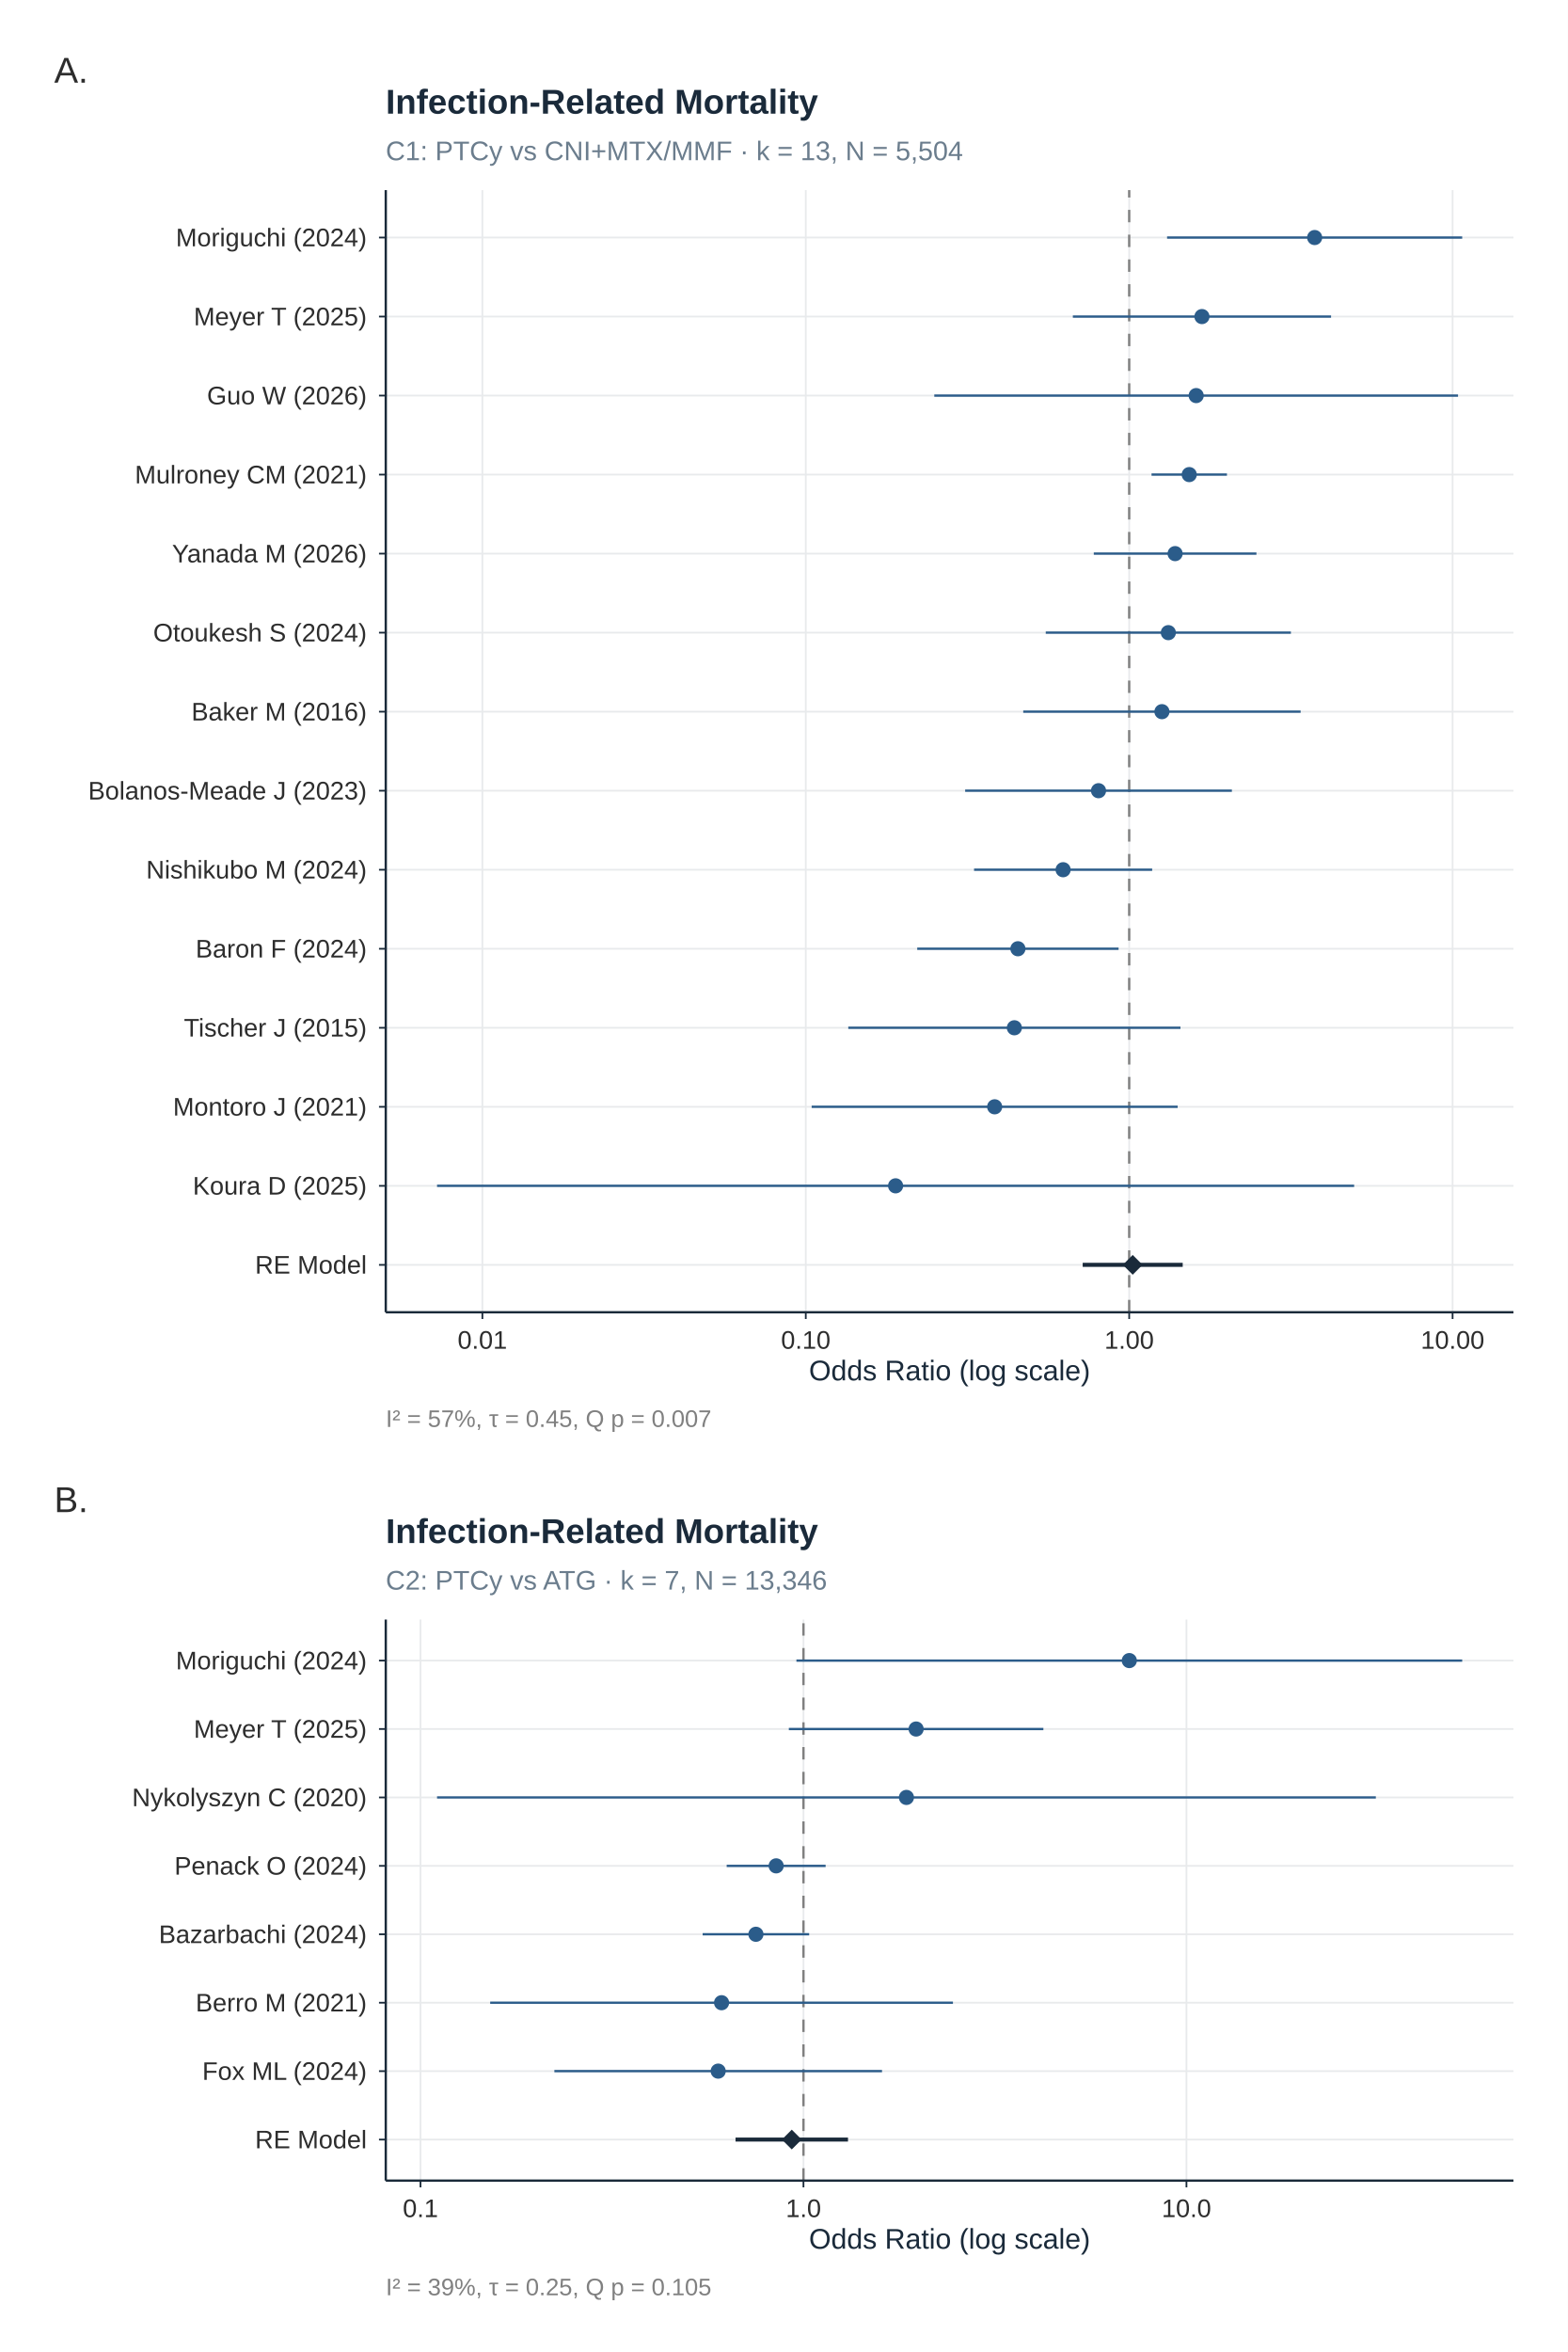
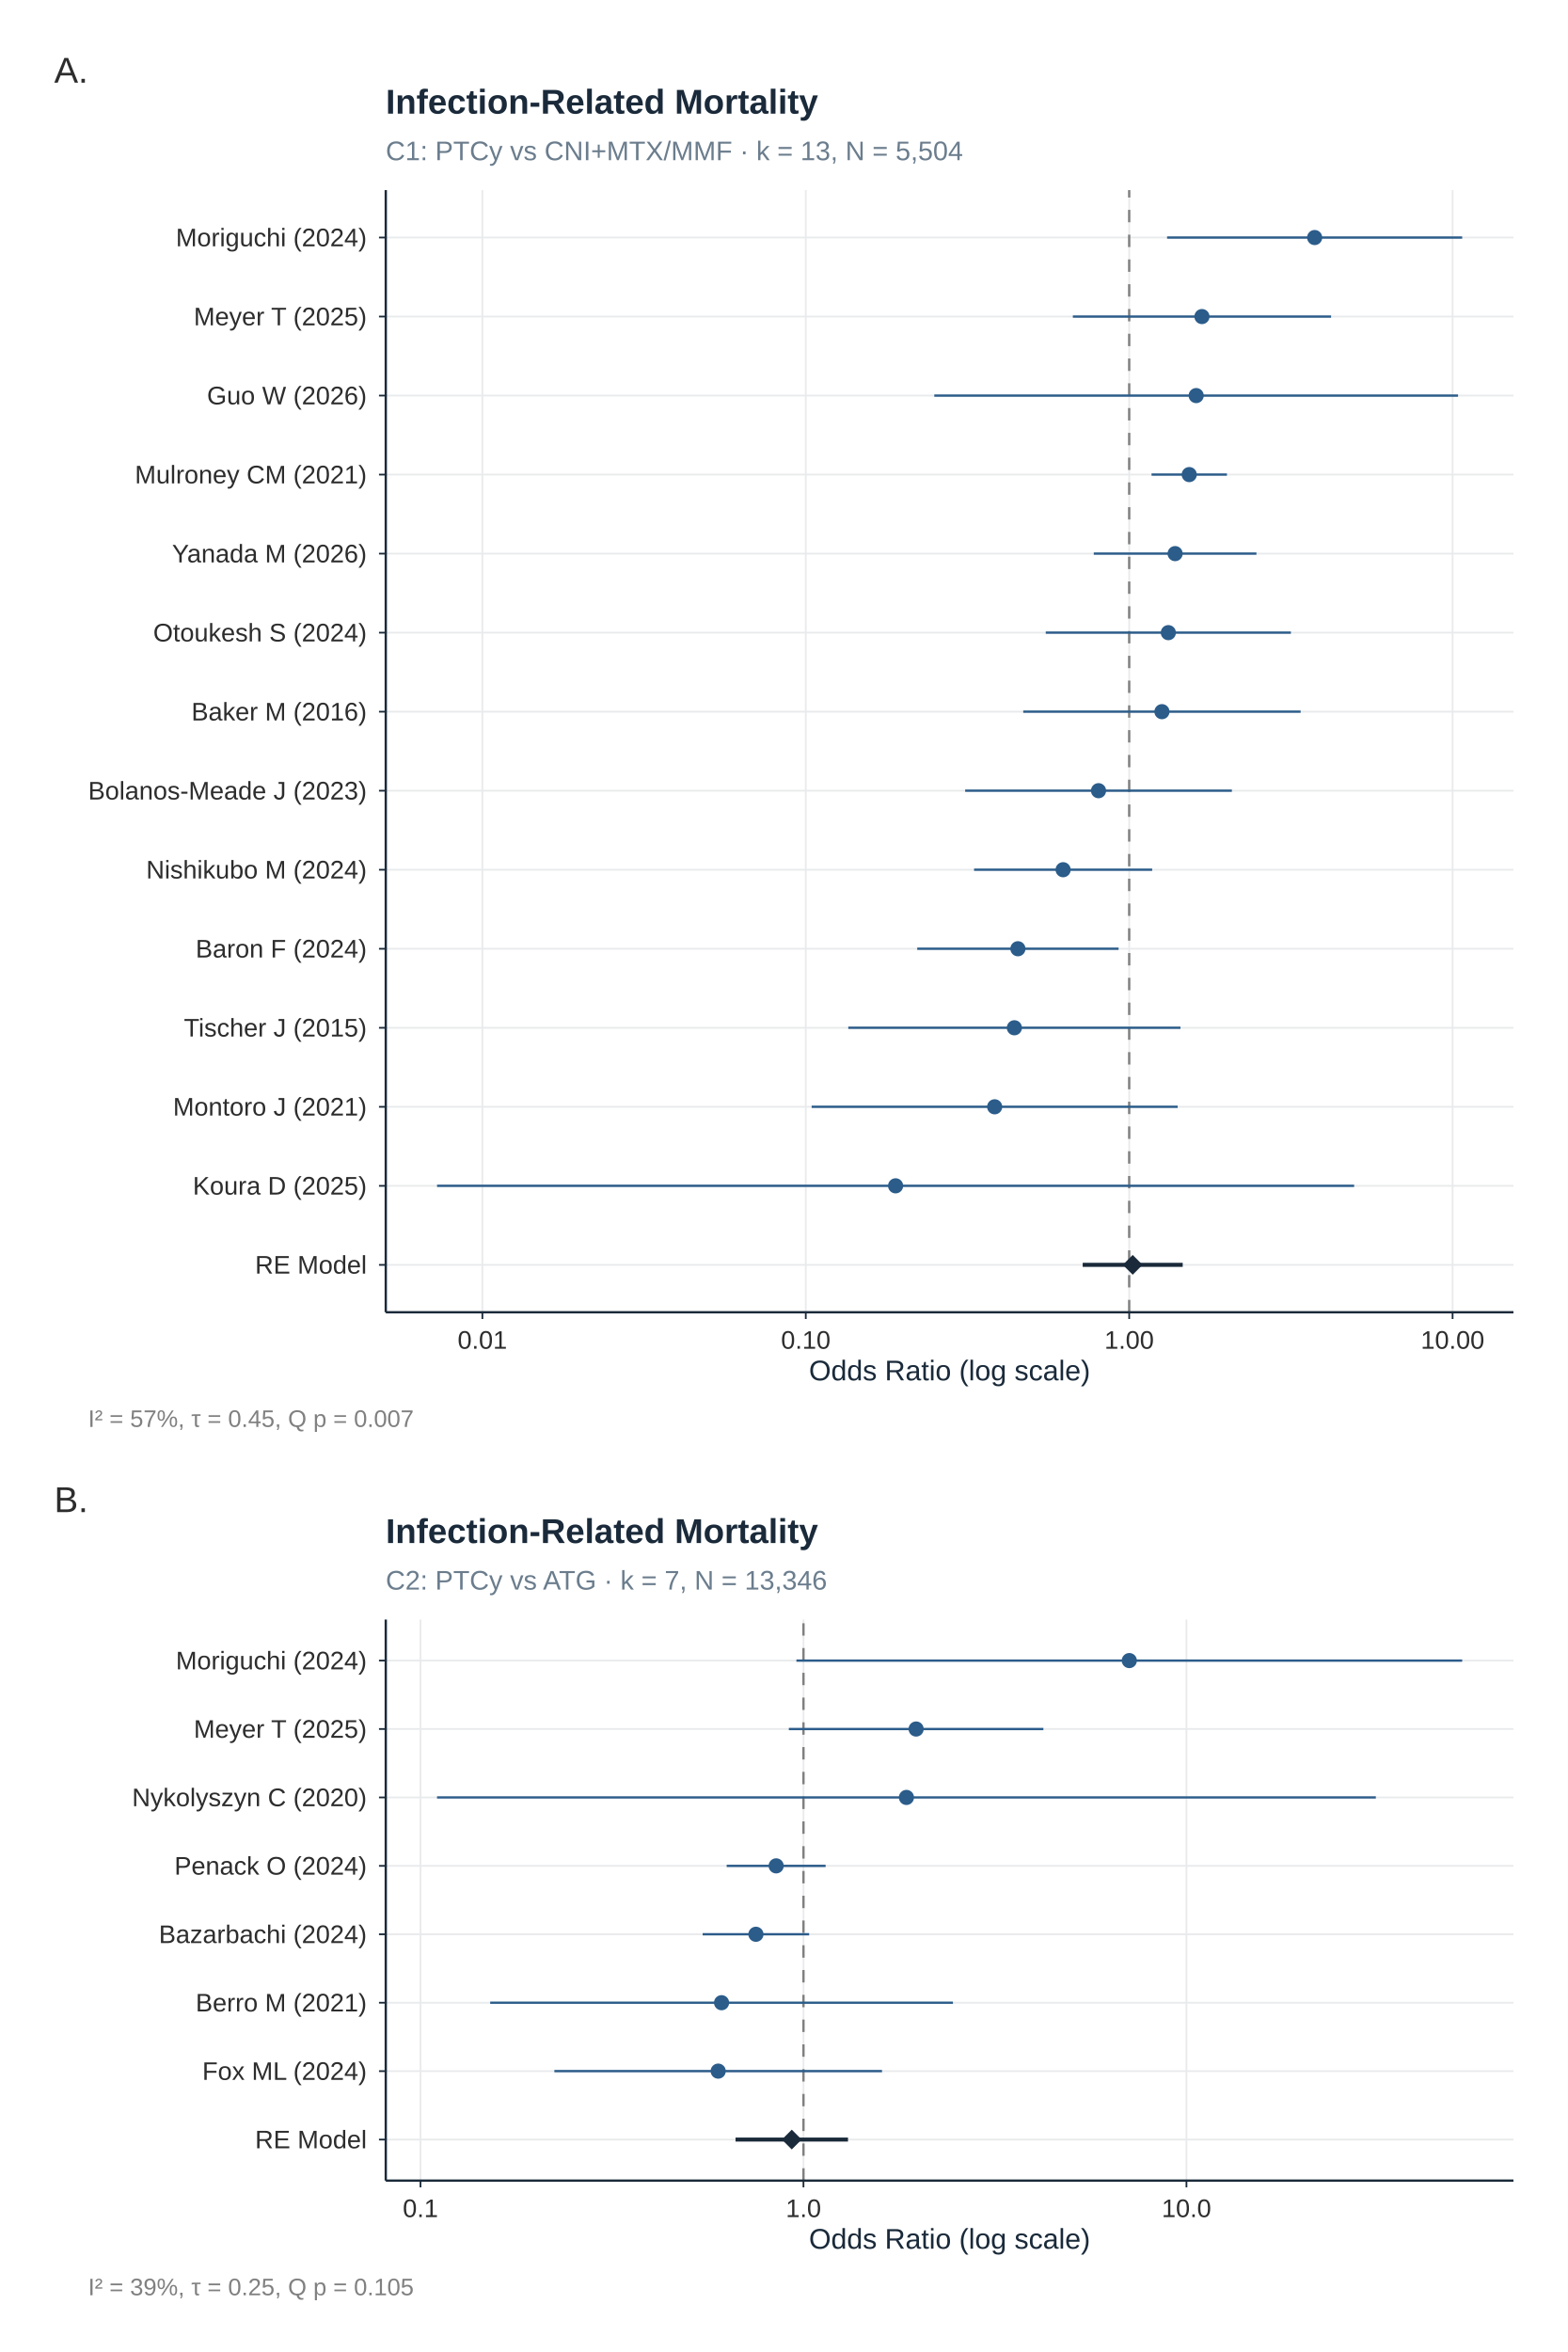
<svg xmlns="http://www.w3.org/2000/svg" width="576.00pt" height="864.00pt" viewBox="0 0 576.00 864.00">
  <g class="svglite">
    <defs>
      <style type="text/css">
    .svglite line, .svglite polyline, .svglite polygon, .svglite path, .svglite rect, .svglite circle {
      fill: none;
      stroke: #000000;
      stroke-linecap: round;
      stroke-linejoin: round;
      stroke-miterlimit: 10.00;
    }
    .svglite text {
      white-space: pre;
    }
    .svglite g.glyphgroup path {
      fill: inherit;
      stroke: none;
    }
  </style>
    </defs>
    <rect width="100%" height="100%" style="stroke: none; fill: #FFFFFF;" />
    <defs>
      <clipPath id="cpMC4wMHw1NzYuMDB8MC4wMHw4NjQuMDA=">
        <rect x="0.00" y="0.00" width="576.00" height="864.00" />
      </clipPath>
    </defs>
    <g clip-path="url(#cpMC4wMHw1NzYuMDB8MC4wMHw4NjQuMDA=)">
      <rect x="-0" y="-0" width="576.00" height="864.00" style="stroke-width: 1.07; stroke: none; fill: #FFFFFF;" />
    </g>
    <defs>
      <clipPath id="cpMTQxLjc0fDU1Ni4wN3w2OS44NHw4MDEuMDQ=">
        <rect x="141.74" y="69.84" width="414.33" height="731.20" />
      </clipPath>
    </defs>
    <g clip-path="url(#cpMTQxLjc0fDU1Ni4wN3w2OS44NHw4MDEuMDQ=)">
</g>
    <g clip-path="url(#cpMC4wMHw1NzYuMDB8MC4wMHw4NjQuMDA=)">
</g>
    <defs>
      <clipPath id="cpOS45Nnw1NjYuMDR8OS45Nnw1MzUuMDU=">
        <rect x="9.96" y="9.96" width="556.07" height="525.09" />
      </clipPath>
    </defs>
    <g clip-path="url(#cpOS45Nnw1NjYuMDR8OS45Nnw1MzUuMDU=)">
      <rect x="9.96" y="9.96" width="556.07" height="525.09" style="stroke-width: 0.97; stroke: none; fill: #FFFFFF;" />
    </g>
    <g clip-path="url(#cpMC4wMHw1NzYuMDB8MC4wMHw4NjQuMDA=)">
</g>
    <defs>
      <clipPath id="cpOS45Nnw1NjYuMDR8NTM1LjA1fDg1NC4wNA==">
        <rect x="9.96" y="535.05" width="556.07" height="318.98" />
      </clipPath>
    </defs>
    <g clip-path="url(#cpOS45Nnw1NjYuMDR8NTM1LjA1fDg1NC4wNA==)">
      <rect x="9.96" y="535.05" width="556.07" height="318.98" style="stroke-width: 0.97; stroke: none; fill: #FFFFFF;" />
    </g>
    <g clip-path="url(#cpMC4wMHw1NzYuMDB8MC4wMHw4NjQuMDA=)">
</g>
    <defs>
      <clipPath id="cpMTQxLjc0fDU1Ni4wN3w2OS44NHw0ODIuMDU=">
        <rect x="141.74" y="69.84" width="414.33" height="412.21" />
      </clipPath>
    </defs>
    <g clip-path="url(#cpMTQxLjc0fDU1Ni4wN3w2OS44NHw0ODIuMDU=)">
      <rect x="141.74" y="69.84" width="414.33" height="412.21" style="stroke-width: 0.97; stroke: none; fill: #FFFFFF;" />
      <polyline points="141.74,464.64 556.07,464.64 " style="stroke-width: 0.64; stroke: #E8EAEC; stroke-linecap: butt;" />
      <polyline points="141.74,435.61 556.07,435.61 " style="stroke-width: 0.64; stroke: #E8EAEC; stroke-linecap: butt;" />
      <polyline points="141.74,406.58 556.07,406.58 " style="stroke-width: 0.64; stroke: #E8EAEC; stroke-linecap: butt;" />
      <polyline points="141.74,377.55 556.07,377.55 " style="stroke-width: 0.64; stroke: #E8EAEC; stroke-linecap: butt;" />
      <polyline points="141.74,348.52 556.07,348.52 " style="stroke-width: 0.64; stroke: #E8EAEC; stroke-linecap: butt;" />
      <polyline points="141.74,319.49 556.07,319.49 " style="stroke-width: 0.64; stroke: #E8EAEC; stroke-linecap: butt;" />
      <polyline points="141.74,290.46 556.07,290.46 " style="stroke-width: 0.64; stroke: #E8EAEC; stroke-linecap: butt;" />
      <polyline points="141.74,261.43 556.07,261.43 " style="stroke-width: 0.64; stroke: #E8EAEC; stroke-linecap: butt;" />
      <polyline points="141.74,232.40 556.07,232.40 " style="stroke-width: 0.64; stroke: #E8EAEC; stroke-linecap: butt;" />
      <polyline points="141.74,203.37 556.07,203.37 " style="stroke-width: 0.64; stroke: #E8EAEC; stroke-linecap: butt;" />
      <polyline points="141.74,174.34 556.07,174.34 " style="stroke-width: 0.64; stroke: #E8EAEC; stroke-linecap: butt;" />
      <polyline points="141.74,145.32 556.07,145.32 " style="stroke-width: 0.64; stroke: #E8EAEC; stroke-linecap: butt;" />
      <polyline points="141.74,116.29 556.07,116.29 " style="stroke-width: 0.64; stroke: #E8EAEC; stroke-linecap: butt;" />
      <polyline points="141.74,87.26 556.07,87.26 " style="stroke-width: 0.64; stroke: #E8EAEC; stroke-linecap: butt;" />
      <polyline points="177.24,482.05 177.24,69.84 " style="stroke-width: 0.64; stroke: #E8EAEC; stroke-linecap: butt;" />
      <polyline points="296.06,482.05 296.06,69.84 " style="stroke-width: 0.64; stroke: #E8EAEC; stroke-linecap: butt;" />
      <polyline points="414.89,482.05 414.89,69.84 " style="stroke-width: 0.64; stroke: #E8EAEC; stroke-linecap: butt;" />
      <polyline points="533.71,482.05 533.71,69.84 " style="stroke-width: 0.64; stroke: #E8EAEC; stroke-linecap: butt;" />
      <line x1="414.89" y1="482.05" x2="414.89" y2="69.84" style="stroke-width: 0.85; stroke: #808080; stroke-dasharray: 4.55,4.55; stroke-linecap: butt;" />
      <line x1="160.58" y1="435.61" x2="497.54" y2="435.61" style="stroke-width: 0.85; stroke: #2B5C8A; stroke-linecap: butt;" />
      <line x1="298.22" y1="406.58" x2="432.70" y2="406.58" style="stroke-width: 0.85; stroke: #2B5C8A; stroke-linecap: butt;" />
      <line x1="311.68" y1="377.55" x2="433.73" y2="377.55" style="stroke-width: 0.85; stroke: #2B5C8A; stroke-linecap: butt;" />
      <line x1="337.01" y1="348.52" x2="410.99" y2="348.52" style="stroke-width: 0.85; stroke: #2B5C8A; stroke-linecap: butt;" />
      <line x1="357.89" y1="319.49" x2="423.33" y2="319.49" style="stroke-width: 0.85; stroke: #2B5C8A; stroke-linecap: butt;" />
      <line x1="354.62" y1="290.46" x2="452.62" y2="290.46" style="stroke-width: 0.85; stroke: #2B5C8A; stroke-linecap: butt;" />
      <line x1="375.96" y1="261.43" x2="477.88" y2="261.43" style="stroke-width: 0.85; stroke: #2B5C8A; stroke-linecap: butt;" />
      <line x1="384.23" y1="232.40" x2="474.30" y2="232.40" style="stroke-width: 0.85; stroke: #2B5C8A; stroke-linecap: butt;" />
      <line x1="401.88" y1="203.37" x2="461.64" y2="203.37" style="stroke-width: 0.85; stroke: #2B5C8A; stroke-linecap: butt;" />
      <line x1="423.10" y1="174.34" x2="450.80" y2="174.34" style="stroke-width: 0.85; stroke: #2B5C8A; stroke-linecap: butt;" />
      <line x1="343.28" y1="145.32" x2="535.71" y2="145.32" style="stroke-width: 0.85; stroke: #2B5C8A; stroke-linecap: butt;" />
      <line x1="394.19" y1="116.29" x2="489.06" y2="116.29" style="stroke-width: 0.85; stroke: #2B5C8A; stroke-linecap: butt;" />
      <line x1="428.81" y1="87.26" x2="537.24" y2="87.26" style="stroke-width: 0.85; stroke: #2B5C8A; stroke-linecap: butt;" />
      <circle cx="329.06" cy="435.61" r="2.14" style="stroke-width: 1.29; stroke: #2B5C8A; fill: #2B5C8A;" />
      <circle cx="365.46" cy="406.58" r="2.14" style="stroke-width: 1.29; stroke: #2B5C8A; fill: #2B5C8A;" />
      <circle cx="372.70" cy="377.55" r="2.14" style="stroke-width: 1.29; stroke: #2B5C8A; fill: #2B5C8A;" />
      <circle cx="374.00" cy="348.52" r="2.14" style="stroke-width: 1.29; stroke: #2B5C8A; fill: #2B5C8A;" />
      <circle cx="390.61" cy="319.49" r="2.14" style="stroke-width: 1.29; stroke: #2B5C8A; fill: #2B5C8A;" />
      <circle cx="403.62" cy="290.46" r="2.14" style="stroke-width: 1.29; stroke: #2B5C8A; fill: #2B5C8A;" />
      <circle cx="426.92" cy="261.43" r="2.14" style="stroke-width: 1.29; stroke: #2B5C8A; fill: #2B5C8A;" />
      <circle cx="429.27" cy="232.40" r="2.14" style="stroke-width: 1.29; stroke: #2B5C8A; fill: #2B5C8A;" />
      <circle cx="431.76" cy="203.37" r="2.14" style="stroke-width: 1.29; stroke: #2B5C8A; fill: #2B5C8A;" />
      <circle cx="436.95" cy="174.34" r="2.14" style="stroke-width: 1.29; stroke: #2B5C8A; fill: #2B5C8A;" />
      <circle cx="439.50" cy="145.32" r="2.14" style="stroke-width: 1.29; stroke: #2B5C8A; fill: #2B5C8A;" />
      <circle cx="441.62" cy="116.29" r="2.14" style="stroke-width: 1.29; stroke: #2B5C8A; fill: #2B5C8A;" />
      <circle cx="483.03" cy="87.26" r="2.14" style="stroke-width: 1.29; stroke: #2B5C8A; fill: #2B5C8A;" />
      <line x1="397.80" y1="464.64" x2="434.55" y2="464.64" style="stroke-width: 1.49; stroke: #1A2A3A; stroke-linecap: butt;" />
      <polygon points="412.54,464.64 416.18,461.00 419.81,464.64 416.18,468.27 " style="stroke-width: 1.29; stroke: none; fill: #1A2A3A;" />
    </g>
    <g clip-path="url(#cpMC4wMHw1NzYuMDB8MC4wMHw4NjQuMDA=)">
      <polyline points="141.74,482.05 141.74,69.84 " style="stroke-width: 0.85; stroke: #1A2A3A; stroke-linecap: butt;" />
      <text x="134.77" y="467.85" text-anchor="end" style="font-size: 9.35px;fill: #2D2D2D; font-family: &quot;Liberation Sans&quot;;" textLength="41.05px" lengthAdjust="spacingAndGlyphs">RE Model</text>
      <text x="134.77" y="438.82" text-anchor="end" style="font-size: 9.35px;fill: #2D2D2D; font-family: &quot;Liberation Sans&quot;;" textLength="63.92px" lengthAdjust="spacingAndGlyphs">Koura D (2025)</text>
      <text x="134.77" y="409.79" text-anchor="end" style="font-size: 9.35px;fill: #2D2D2D; font-family: &quot;Liberation Sans&quot;;" textLength="71.19px" lengthAdjust="spacingAndGlyphs">Montoro J (2021)</text>
      <text x="134.77" y="380.76" text-anchor="end" style="font-size: 9.35px;fill: #2D2D2D; font-family: &quot;Liberation Sans&quot;;" textLength="67.19px" lengthAdjust="spacingAndGlyphs">Tischer J (2015)</text>
      <text x="134.77" y="351.73" text-anchor="end" style="font-size: 9.35px;fill: #2D2D2D; font-family: &quot;Liberation Sans&quot;;" textLength="62.88px" lengthAdjust="spacingAndGlyphs">Baron F (2024)</text>
      <text x="134.77" y="322.70" text-anchor="end" style="font-size: 9.35px;fill: #2D2D2D; font-family: &quot;Liberation Sans&quot;;" textLength="81.06px" lengthAdjust="spacingAndGlyphs">Nishikubo M (2024)</text>
      <text x="134.77" y="293.68" text-anchor="end" style="font-size: 9.35px;fill: #2D2D2D; font-family: &quot;Liberation Sans&quot;;" textLength="102.39px" lengthAdjust="spacingAndGlyphs">Bolanos-Meade J (2023)</text>
      <text x="134.77" y="264.65" text-anchor="end" style="font-size: 9.35px;fill: #2D2D2D; font-family: &quot;Liberation Sans&quot;;" textLength="64.42px" lengthAdjust="spacingAndGlyphs">Baker M (2016)</text>
      <text x="134.77" y="235.62" text-anchor="end" style="font-size: 9.35px;fill: #2D2D2D; font-family: &quot;Liberation Sans&quot;;" textLength="78.47px" lengthAdjust="spacingAndGlyphs">Otoukesh S (2024)</text>
      <text x="134.77" y="206.59" text-anchor="end" style="font-size: 9.35px;fill: #2D2D2D; font-family: &quot;Liberation Sans&quot;;" textLength="71.56px" lengthAdjust="spacingAndGlyphs">Yanada M (2026)</text>
      <text x="134.77" y="177.56" text-anchor="end" style="font-size: 9.35px;fill: #2D2D2D; font-family: &quot;Liberation Sans&quot;;" textLength="85.20px" lengthAdjust="spacingAndGlyphs">Mulroney CM (2021)</text>
      <text x="134.77" y="148.53" text-anchor="end" style="font-size: 9.35px;fill: #2D2D2D; font-family: &quot;Liberation Sans&quot;;" textLength="58.70px" lengthAdjust="spacingAndGlyphs">Guo W (2026)</text>
      <text x="134.77" y="119.50" text-anchor="end" style="font-size: 9.35px;fill: #2D2D2D; font-family: &quot;Liberation Sans&quot;;" textLength="63.55px" lengthAdjust="spacingAndGlyphs">Meyer T (2025)</text>
      <text x="134.77" y="90.47" text-anchor="end" style="font-size: 9.35px;fill: #2D2D2D; font-family: &quot;Liberation Sans&quot;;" textLength="70.16px" lengthAdjust="spacingAndGlyphs">Moriguchi (2024)</text>
      <polyline points="139.25,464.64 141.74,464.64 " style="stroke-width: 0.64; stroke: #1A2A3A; stroke-linecap: butt;" />
      <polyline points="139.25,435.61 141.74,435.61 " style="stroke-width: 0.64; stroke: #1A2A3A; stroke-linecap: butt;" />
      <polyline points="139.25,406.58 141.74,406.58 " style="stroke-width: 0.64; stroke: #1A2A3A; stroke-linecap: butt;" />
      <polyline points="139.25,377.55 141.74,377.55 " style="stroke-width: 0.64; stroke: #1A2A3A; stroke-linecap: butt;" />
      <polyline points="139.25,348.52 141.74,348.52 " style="stroke-width: 0.64; stroke: #1A2A3A; stroke-linecap: butt;" />
      <polyline points="139.25,319.49 141.74,319.49 " style="stroke-width: 0.64; stroke: #1A2A3A; stroke-linecap: butt;" />
      <polyline points="139.25,290.46 141.74,290.46 " style="stroke-width: 0.64; stroke: #1A2A3A; stroke-linecap: butt;" />
      <polyline points="139.25,261.43 141.74,261.43 " style="stroke-width: 0.64; stroke: #1A2A3A; stroke-linecap: butt;" />
      <polyline points="139.25,232.40 141.74,232.40 " style="stroke-width: 0.64; stroke: #1A2A3A; stroke-linecap: butt;" />
      <polyline points="139.25,203.37 141.74,203.37 " style="stroke-width: 0.64; stroke: #1A2A3A; stroke-linecap: butt;" />
      <polyline points="139.25,174.34 141.74,174.34 " style="stroke-width: 0.64; stroke: #1A2A3A; stroke-linecap: butt;" />
      <polyline points="139.25,145.32 141.74,145.32 " style="stroke-width: 0.64; stroke: #1A2A3A; stroke-linecap: butt;" />
      <polyline points="139.25,116.29 141.74,116.29 " style="stroke-width: 0.64; stroke: #1A2A3A; stroke-linecap: butt;" />
      <polyline points="139.25,87.26 141.74,87.26 " style="stroke-width: 0.64; stroke: #1A2A3A; stroke-linecap: butt;" />
      <polyline points="141.74,482.05 556.07,482.05 " style="stroke-width: 0.85; stroke: #1A2A3A; stroke-linecap: butt;" />
      <polyline points="177.24,484.54 177.24,482.05 " style="stroke-width: 0.64; stroke: #1A2A3A; stroke-linecap: butt;" />
      <polyline points="296.06,484.54 296.06,482.05 " style="stroke-width: 0.64; stroke: #1A2A3A; stroke-linecap: butt;" />
      <polyline points="414.89,484.54 414.89,482.05 " style="stroke-width: 0.64; stroke: #1A2A3A; stroke-linecap: butt;" />
      <polyline points="533.71,484.54 533.71,482.05 " style="stroke-width: 0.64; stroke: #1A2A3A; stroke-linecap: butt;" />
      <text x="177.24" y="495.46" text-anchor="middle" style="font-size: 9.35px;fill: #2D2D2D; font-family: &quot;Liberation Sans&quot;;" textLength="18.20px" lengthAdjust="spacingAndGlyphs">0.01</text>
      <text x="296.06" y="495.46" text-anchor="middle" style="font-size: 9.35px;fill: #2D2D2D; font-family: &quot;Liberation Sans&quot;;" textLength="18.20px" lengthAdjust="spacingAndGlyphs">0.10</text>
      <text x="414.89" y="495.46" text-anchor="middle" style="font-size: 9.35px;fill: #2D2D2D; font-family: &quot;Liberation Sans&quot;;" textLength="18.20px" lengthAdjust="spacingAndGlyphs">1.00</text>
      <text x="533.71" y="495.46" text-anchor="middle" style="font-size: 9.35px;fill: #2D2D2D; font-family: &quot;Liberation Sans&quot;;" textLength="23.41px" lengthAdjust="spacingAndGlyphs">10.00</text>
      <text x="348.91" y="507.07" text-anchor="middle" style="font-size: 10.45px;fill: #1A2A3A; font-family: &quot;Liberation Sans&quot;;" textLength="103.31px" lengthAdjust="spacingAndGlyphs">Odds Ratio (log scale)</text>
      <text x="141.74" y="58.85" style="font-size: 9.90px;fill: #6B7D8D; font-family: &quot;Liberation Sans&quot;;" textLength="211.94px" lengthAdjust="spacingAndGlyphs">C1: PTCy vs CNI+MTX/MMF · k = 13, N = 5,504</text>
      <text x="141.74" y="41.74" style="font-size: 12.65px; font-weight: bold;fill: #1A2A3A; font-family: &quot;Liberation Sans&quot;;" textLength="158.70px" lengthAdjust="spacingAndGlyphs">Infection-Related Mortality</text>
-       <text x="141.74" y="524.18" style="font-size: 8.80px;fill: #808080; font-family: &quot;Liberation Sans&quot;;" textLength="119.52px" lengthAdjust="spacingAndGlyphs">I² = 57%, τ = 0.45, Q p = 0.007</text>
+       <text x="32.38" y="524.18" style="font-size: 8.80px;fill: #808080; font-family: &quot;Liberation Sans&quot;;" textLength="119.52px" lengthAdjust="spacingAndGlyphs">I² = 57%, τ = 0.45, Q p = 0.007</text>
      <text x="26.15" y="30.37" text-anchor="middle" style="font-size: 13.20px;fill: #2D2D2D; font-family: &quot;Liberation Sans&quot;;" textLength="12.45px" lengthAdjust="spacingAndGlyphs">A.</text>
    </g>
    <defs>
      <clipPath id="cpMTQxLjc0fDU1Ni4wN3w1OTQuOTN8ODAxLjA0">
        <rect x="141.74" y="594.93" width="414.33" height="206.11" />
      </clipPath>
    </defs>
    <g clip-path="url(#cpMTQxLjc0fDU1Ni4wN3w1OTQuOTN8ODAxLjA0)">
      <rect x="141.74" y="594.93" width="414.33" height="206.11" style="stroke-width: 0.97; stroke: none; fill: #FFFFFF;" />
      <polyline points="141.74,785.96 556.07,785.96 " style="stroke-width: 0.64; stroke: #E8EAEC; stroke-linecap: butt;" />
      <polyline points="141.74,760.82 556.07,760.82 " style="stroke-width: 0.64; stroke: #E8EAEC; stroke-linecap: butt;" />
      <polyline points="141.74,735.69 556.07,735.69 " style="stroke-width: 0.64; stroke: #E8EAEC; stroke-linecap: butt;" />
      <polyline points="141.74,710.55 556.07,710.55 " style="stroke-width: 0.64; stroke: #E8EAEC; stroke-linecap: butt;" />
      <polyline points="141.74,685.42 556.07,685.42 " style="stroke-width: 0.64; stroke: #E8EAEC; stroke-linecap: butt;" />
      <polyline points="141.74,660.28 556.07,660.28 " style="stroke-width: 0.64; stroke: #E8EAEC; stroke-linecap: butt;" />
      <polyline points="141.74,635.15 556.07,635.15 " style="stroke-width: 0.64; stroke: #E8EAEC; stroke-linecap: butt;" />
      <polyline points="141.74,610.01 556.07,610.01 " style="stroke-width: 0.64; stroke: #E8EAEC; stroke-linecap: butt;" />
      <polyline points="154.50,801.04 154.50,594.93 " style="stroke-width: 0.64; stroke: #E8EAEC; stroke-linecap: butt;" />
      <polyline points="295.21,801.04 295.21,594.93 " style="stroke-width: 0.64; stroke: #E8EAEC; stroke-linecap: butt;" />
      <polyline points="435.93,801.04 435.93,594.93 " style="stroke-width: 0.64; stroke: #E8EAEC; stroke-linecap: butt;" />
      <line x1="295.21" y1="801.04" x2="295.21" y2="594.93" style="stroke-width: 0.85; stroke: #808080; stroke-dasharray: 4.55,4.55; stroke-linecap: butt;" />
      <line x1="203.69" y1="760.82" x2="324.07" y2="760.82" style="stroke-width: 0.85; stroke: #2B5C8A; stroke-linecap: butt;" />
      <line x1="180.10" y1="735.69" x2="350.13" y2="735.69" style="stroke-width: 0.85; stroke: #2B5C8A; stroke-linecap: butt;" />
      <line x1="258.17" y1="710.55" x2="297.30" y2="710.55" style="stroke-width: 0.85; stroke: #2B5C8A; stroke-linecap: butt;" />
      <line x1="267.00" y1="685.42" x2="303.35" y2="685.42" style="stroke-width: 0.85; stroke: #2B5C8A; stroke-linecap: butt;" />
      <line x1="160.58" y1="660.28" x2="505.51" y2="660.28" style="stroke-width: 0.85; stroke: #2B5C8A; stroke-linecap: butt;" />
      <line x1="289.84" y1="635.15" x2="383.36" y2="635.15" style="stroke-width: 0.85; stroke: #2B5C8A; stroke-linecap: butt;" />
      <line x1="292.62" y1="610.01" x2="537.24" y2="610.01" style="stroke-width: 0.85; stroke: #2B5C8A; stroke-linecap: butt;" />
      <circle cx="263.88" cy="760.82" r="2.14" style="stroke-width: 1.29; stroke: #2B5C8A; fill: #2B5C8A;" />
      <circle cx="265.12" cy="735.69" r="2.14" style="stroke-width: 1.29; stroke: #2B5C8A; fill: #2B5C8A;" />
      <circle cx="277.74" cy="710.55" r="2.14" style="stroke-width: 1.29; stroke: #2B5C8A; fill: #2B5C8A;" />
      <circle cx="285.18" cy="685.42" r="2.14" style="stroke-width: 1.29; stroke: #2B5C8A; fill: #2B5C8A;" />
      <circle cx="333.04" cy="660.28" r="2.14" style="stroke-width: 1.29; stroke: #2B5C8A; fill: #2B5C8A;" />
      <circle cx="336.60" cy="635.15" r="2.14" style="stroke-width: 1.29; stroke: #2B5C8A; fill: #2B5C8A;" />
      <circle cx="414.93" cy="610.01" r="2.14" style="stroke-width: 1.29; stroke: #2B5C8A; fill: #2B5C8A;" />
      <line x1="270.25" y1="785.96" x2="311.57" y2="785.96" style="stroke-width: 1.49; stroke: #1A2A3A; stroke-linecap: butt;" />
      <polygon points="287.28,785.96 290.91,782.32 294.54,785.96 290.91,789.59 " style="stroke-width: 1.29; stroke: none; fill: #1A2A3A;" />
    </g>
    <g clip-path="url(#cpMC4wMHw1NzYuMDB8MC4wMHw4NjQuMDA=)">
      <polyline points="141.74,801.04 141.74,594.93 " style="stroke-width: 0.85; stroke: #1A2A3A; stroke-linecap: butt;" />
      <text x="134.77" y="789.17" text-anchor="end" style="font-size: 9.35px;fill: #2D2D2D; font-family: &quot;Liberation Sans&quot;;" textLength="41.05px" lengthAdjust="spacingAndGlyphs">RE Model</text>
      <text x="134.77" y="764.04" text-anchor="end" style="font-size: 9.35px;fill: #2D2D2D; font-family: &quot;Liberation Sans&quot;;" textLength="60.44px" lengthAdjust="spacingAndGlyphs">Fox ML (2024)</text>
      <text x="134.77" y="738.90" text-anchor="end" style="font-size: 9.35px;fill: #2D2D2D; font-family: &quot;Liberation Sans&quot;;" textLength="62.86px" lengthAdjust="spacingAndGlyphs">Berro M (2021)</text>
      <text x="134.77" y="713.77" text-anchor="end" style="font-size: 9.35px;fill: #2D2D2D; font-family: &quot;Liberation Sans&quot;;" textLength="76.41px" lengthAdjust="spacingAndGlyphs">Bazarbachi (2024)</text>
      <text x="134.77" y="688.63" text-anchor="end" style="font-size: 9.35px;fill: #2D2D2D; font-family: &quot;Liberation Sans&quot;;" textLength="70.67px" lengthAdjust="spacingAndGlyphs">Penack O (2024)</text>
      <text x="134.77" y="663.50" text-anchor="end" style="font-size: 9.35px;fill: #2D2D2D; font-family: &quot;Liberation Sans&quot;;" textLength="86.23px" lengthAdjust="spacingAndGlyphs">Nykolyszyn C (2020)</text>
      <text x="134.77" y="638.36" text-anchor="end" style="font-size: 9.35px;fill: #2D2D2D; font-family: &quot;Liberation Sans&quot;;" textLength="63.55px" lengthAdjust="spacingAndGlyphs">Meyer T (2025)</text>
      <text x="134.77" y="613.23" text-anchor="end" style="font-size: 9.35px;fill: #2D2D2D; font-family: &quot;Liberation Sans&quot;;" textLength="70.16px" lengthAdjust="spacingAndGlyphs">Moriguchi (2024)</text>
      <polyline points="139.25,785.96 141.74,785.96 " style="stroke-width: 0.64; stroke: #1A2A3A; stroke-linecap: butt;" />
      <polyline points="139.25,760.82 141.74,760.82 " style="stroke-width: 0.64; stroke: #1A2A3A; stroke-linecap: butt;" />
      <polyline points="139.25,735.69 141.74,735.69 " style="stroke-width: 0.64; stroke: #1A2A3A; stroke-linecap: butt;" />
      <polyline points="139.25,710.55 141.74,710.55 " style="stroke-width: 0.64; stroke: #1A2A3A; stroke-linecap: butt;" />
      <polyline points="139.25,685.42 141.74,685.42 " style="stroke-width: 0.64; stroke: #1A2A3A; stroke-linecap: butt;" />
      <polyline points="139.25,660.28 141.74,660.28 " style="stroke-width: 0.64; stroke: #1A2A3A; stroke-linecap: butt;" />
      <polyline points="139.25,635.15 141.74,635.15 " style="stroke-width: 0.64; stroke: #1A2A3A; stroke-linecap: butt;" />
      <polyline points="139.25,610.01 141.74,610.01 " style="stroke-width: 0.64; stroke: #1A2A3A; stroke-linecap: butt;" />
      <polyline points="141.74,801.04 556.07,801.04 " style="stroke-width: 0.85; stroke: #1A2A3A; stroke-linecap: butt;" />
      <polyline points="154.50,803.53 154.50,801.04 " style="stroke-width: 0.64; stroke: #1A2A3A; stroke-linecap: butt;" />
      <polyline points="295.21,803.53 295.21,801.04 " style="stroke-width: 0.64; stroke: #1A2A3A; stroke-linecap: butt;" />
      <polyline points="435.93,803.53 435.93,801.04 " style="stroke-width: 0.64; stroke: #1A2A3A; stroke-linecap: butt;" />
      <text x="154.50" y="814.44" text-anchor="middle" style="font-size: 9.35px;fill: #2D2D2D; font-family: &quot;Liberation Sans&quot;;" textLength="13.00px" lengthAdjust="spacingAndGlyphs">0.1</text>
      <text x="295.21" y="814.44" text-anchor="middle" style="font-size: 9.35px;fill: #2D2D2D; font-family: &quot;Liberation Sans&quot;;" textLength="13.00px" lengthAdjust="spacingAndGlyphs">1.0</text>
      <text x="435.93" y="814.44" text-anchor="middle" style="font-size: 9.35px;fill: #2D2D2D; font-family: &quot;Liberation Sans&quot;;" textLength="18.20px" lengthAdjust="spacingAndGlyphs">10.0</text>
      <text x="348.91" y="826.05" text-anchor="middle" style="font-size: 10.45px;fill: #1A2A3A; font-family: &quot;Liberation Sans&quot;;" textLength="103.31px" lengthAdjust="spacingAndGlyphs">Odds Ratio (log scale)</text>
      <text x="141.74" y="583.94" style="font-size: 9.90px;fill: #6B7D8D; font-family: &quot;Liberation Sans&quot;;" textLength="162.03px" lengthAdjust="spacingAndGlyphs">C2: PTCy vs ATG · k = 7, N = 13,346</text>
      <text x="141.74" y="566.83" style="font-size: 12.65px; font-weight: bold;fill: #1A2A3A; font-family: &quot;Liberation Sans&quot;;" textLength="158.70px" lengthAdjust="spacingAndGlyphs">Infection-Related Mortality</text>
-       <text x="141.74" y="843.16" style="font-size: 8.80px;fill: #808080; font-family: &quot;Liberation Sans&quot;;" textLength="119.52px" lengthAdjust="spacingAndGlyphs">I² = 39%, τ = 0.25, Q p = 0.105</text>
+       <text x="32.38" y="843.16" style="font-size: 8.80px;fill: #808080; font-family: &quot;Liberation Sans&quot;;" textLength="119.52px" lengthAdjust="spacingAndGlyphs">I² = 39%, τ = 0.25, Q p = 0.105</text>
      <text x="26.15" y="555.46" text-anchor="middle" style="font-size: 13.20px;fill: #2D2D2D; font-family: &quot;Liberation Sans&quot;;" textLength="12.45px" lengthAdjust="spacingAndGlyphs">B.</text>
    </g>
  </g>
</svg>
